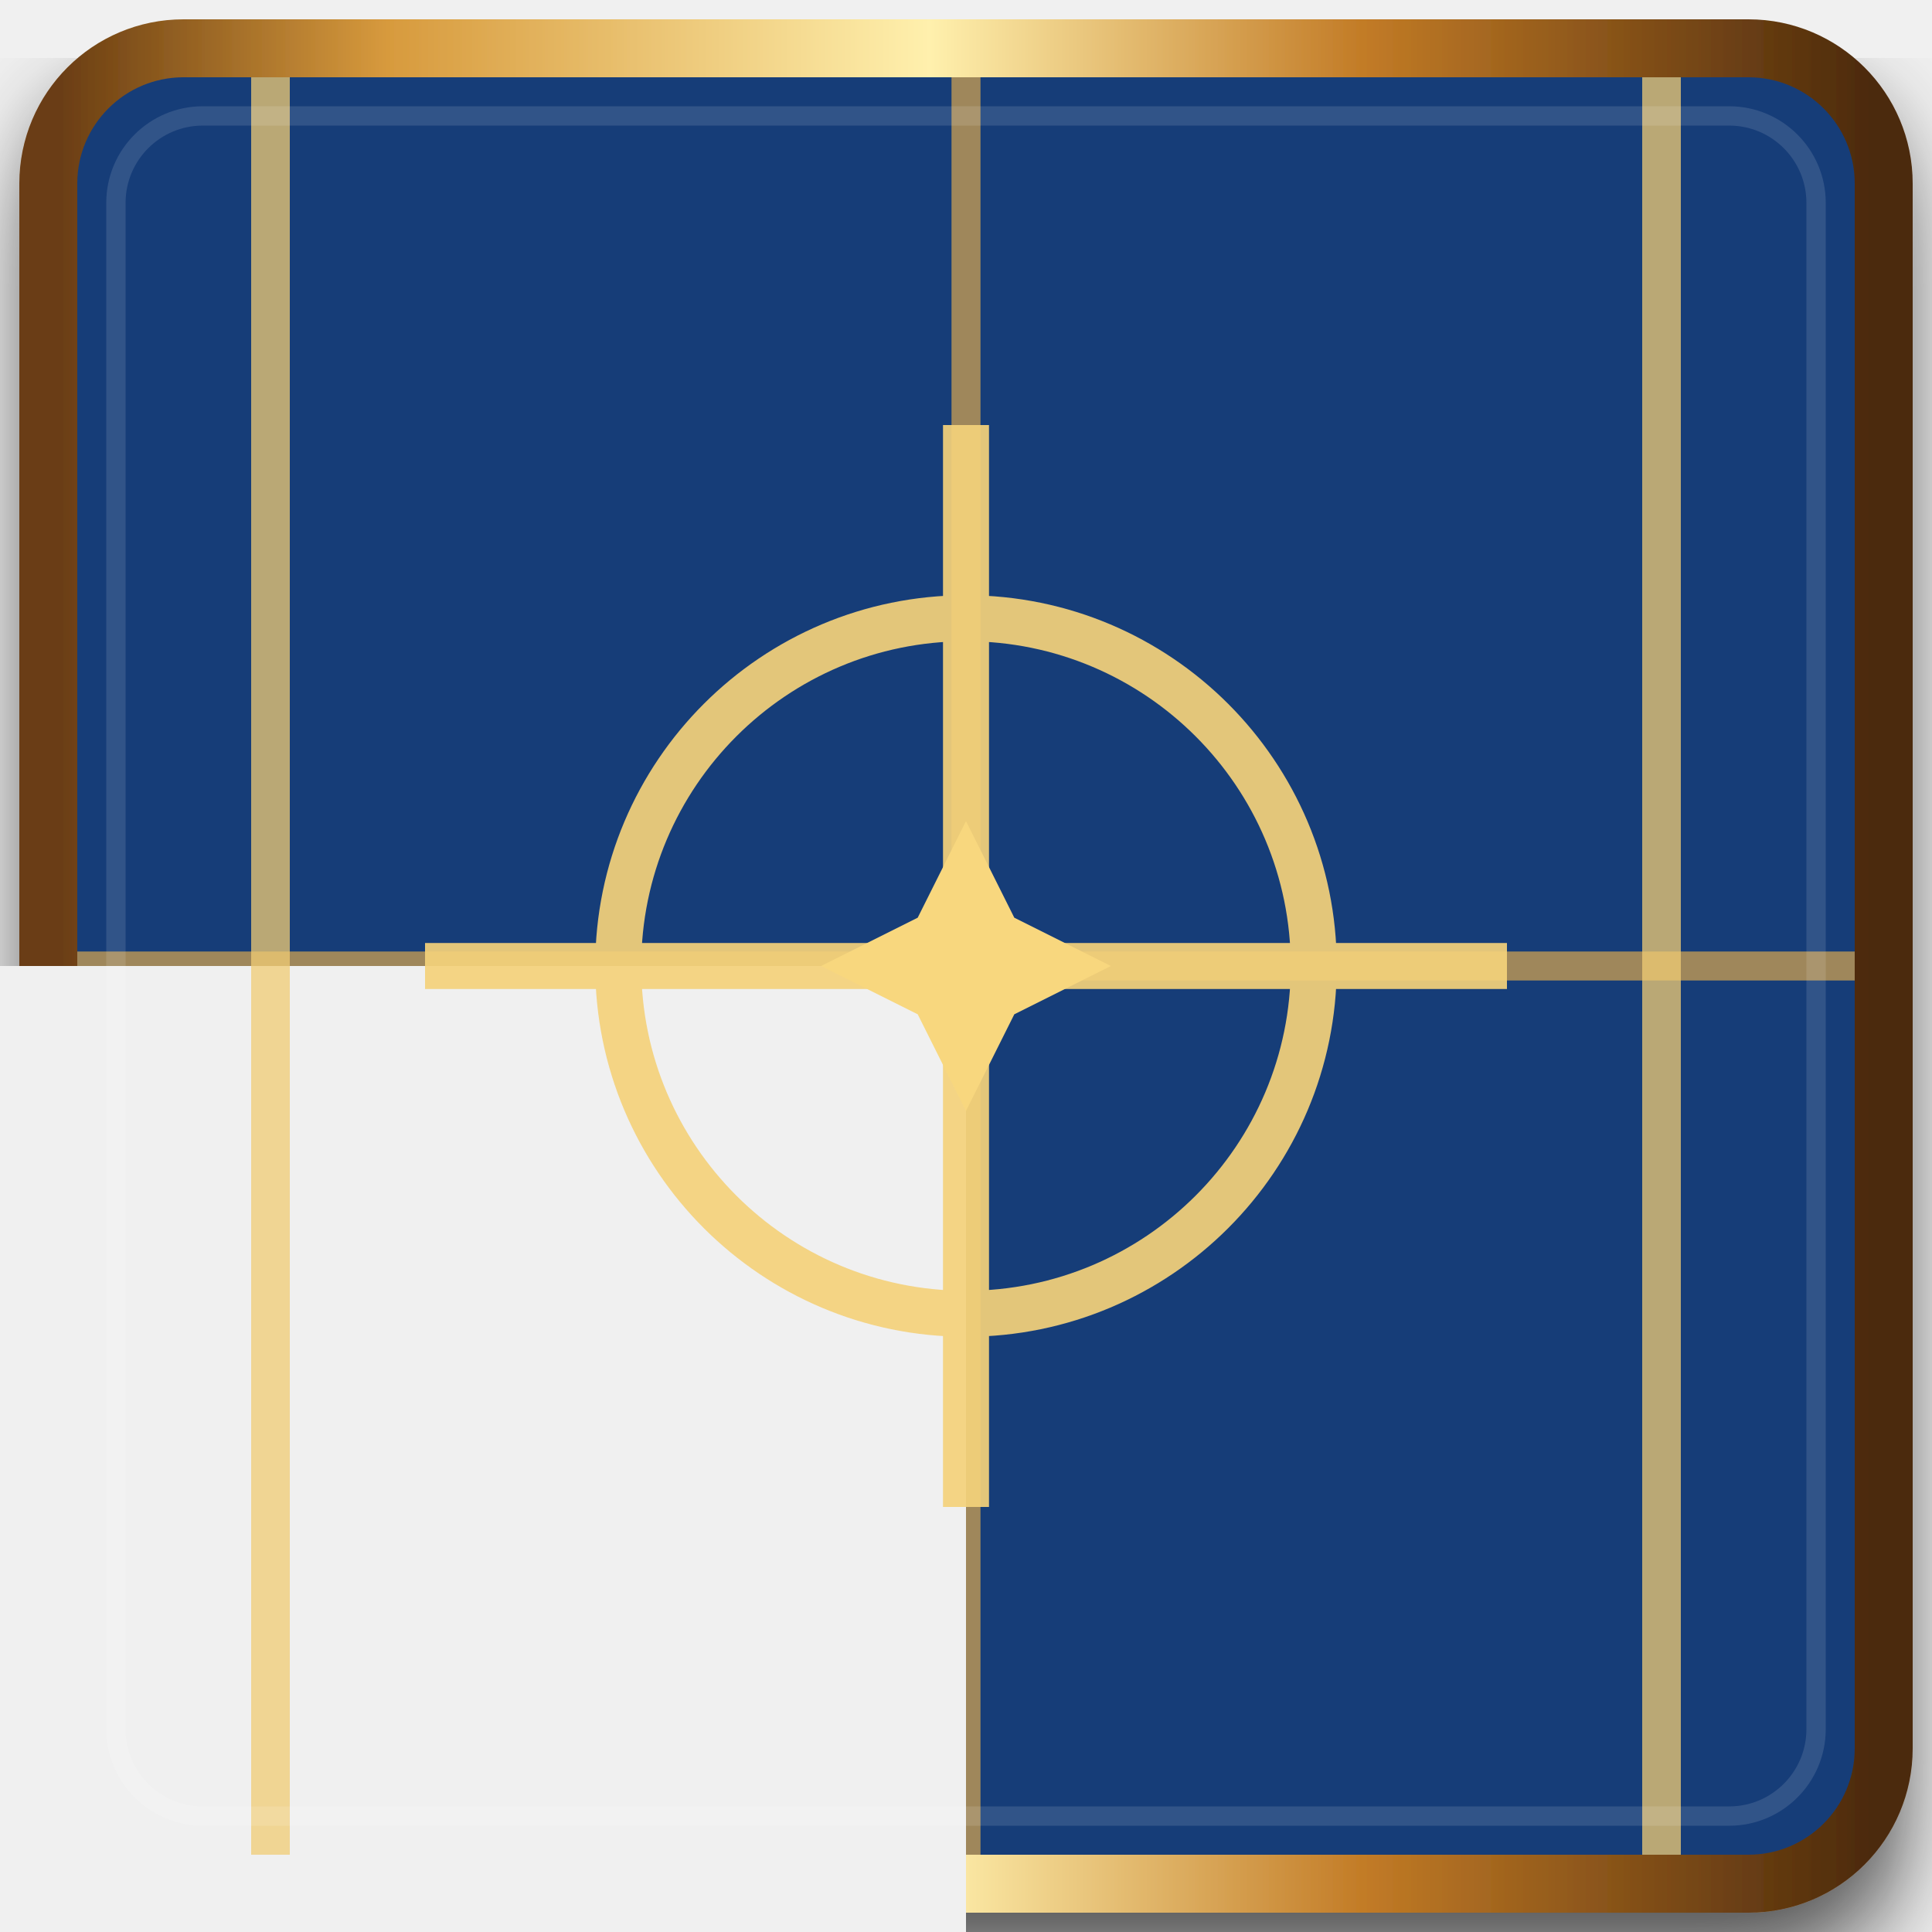
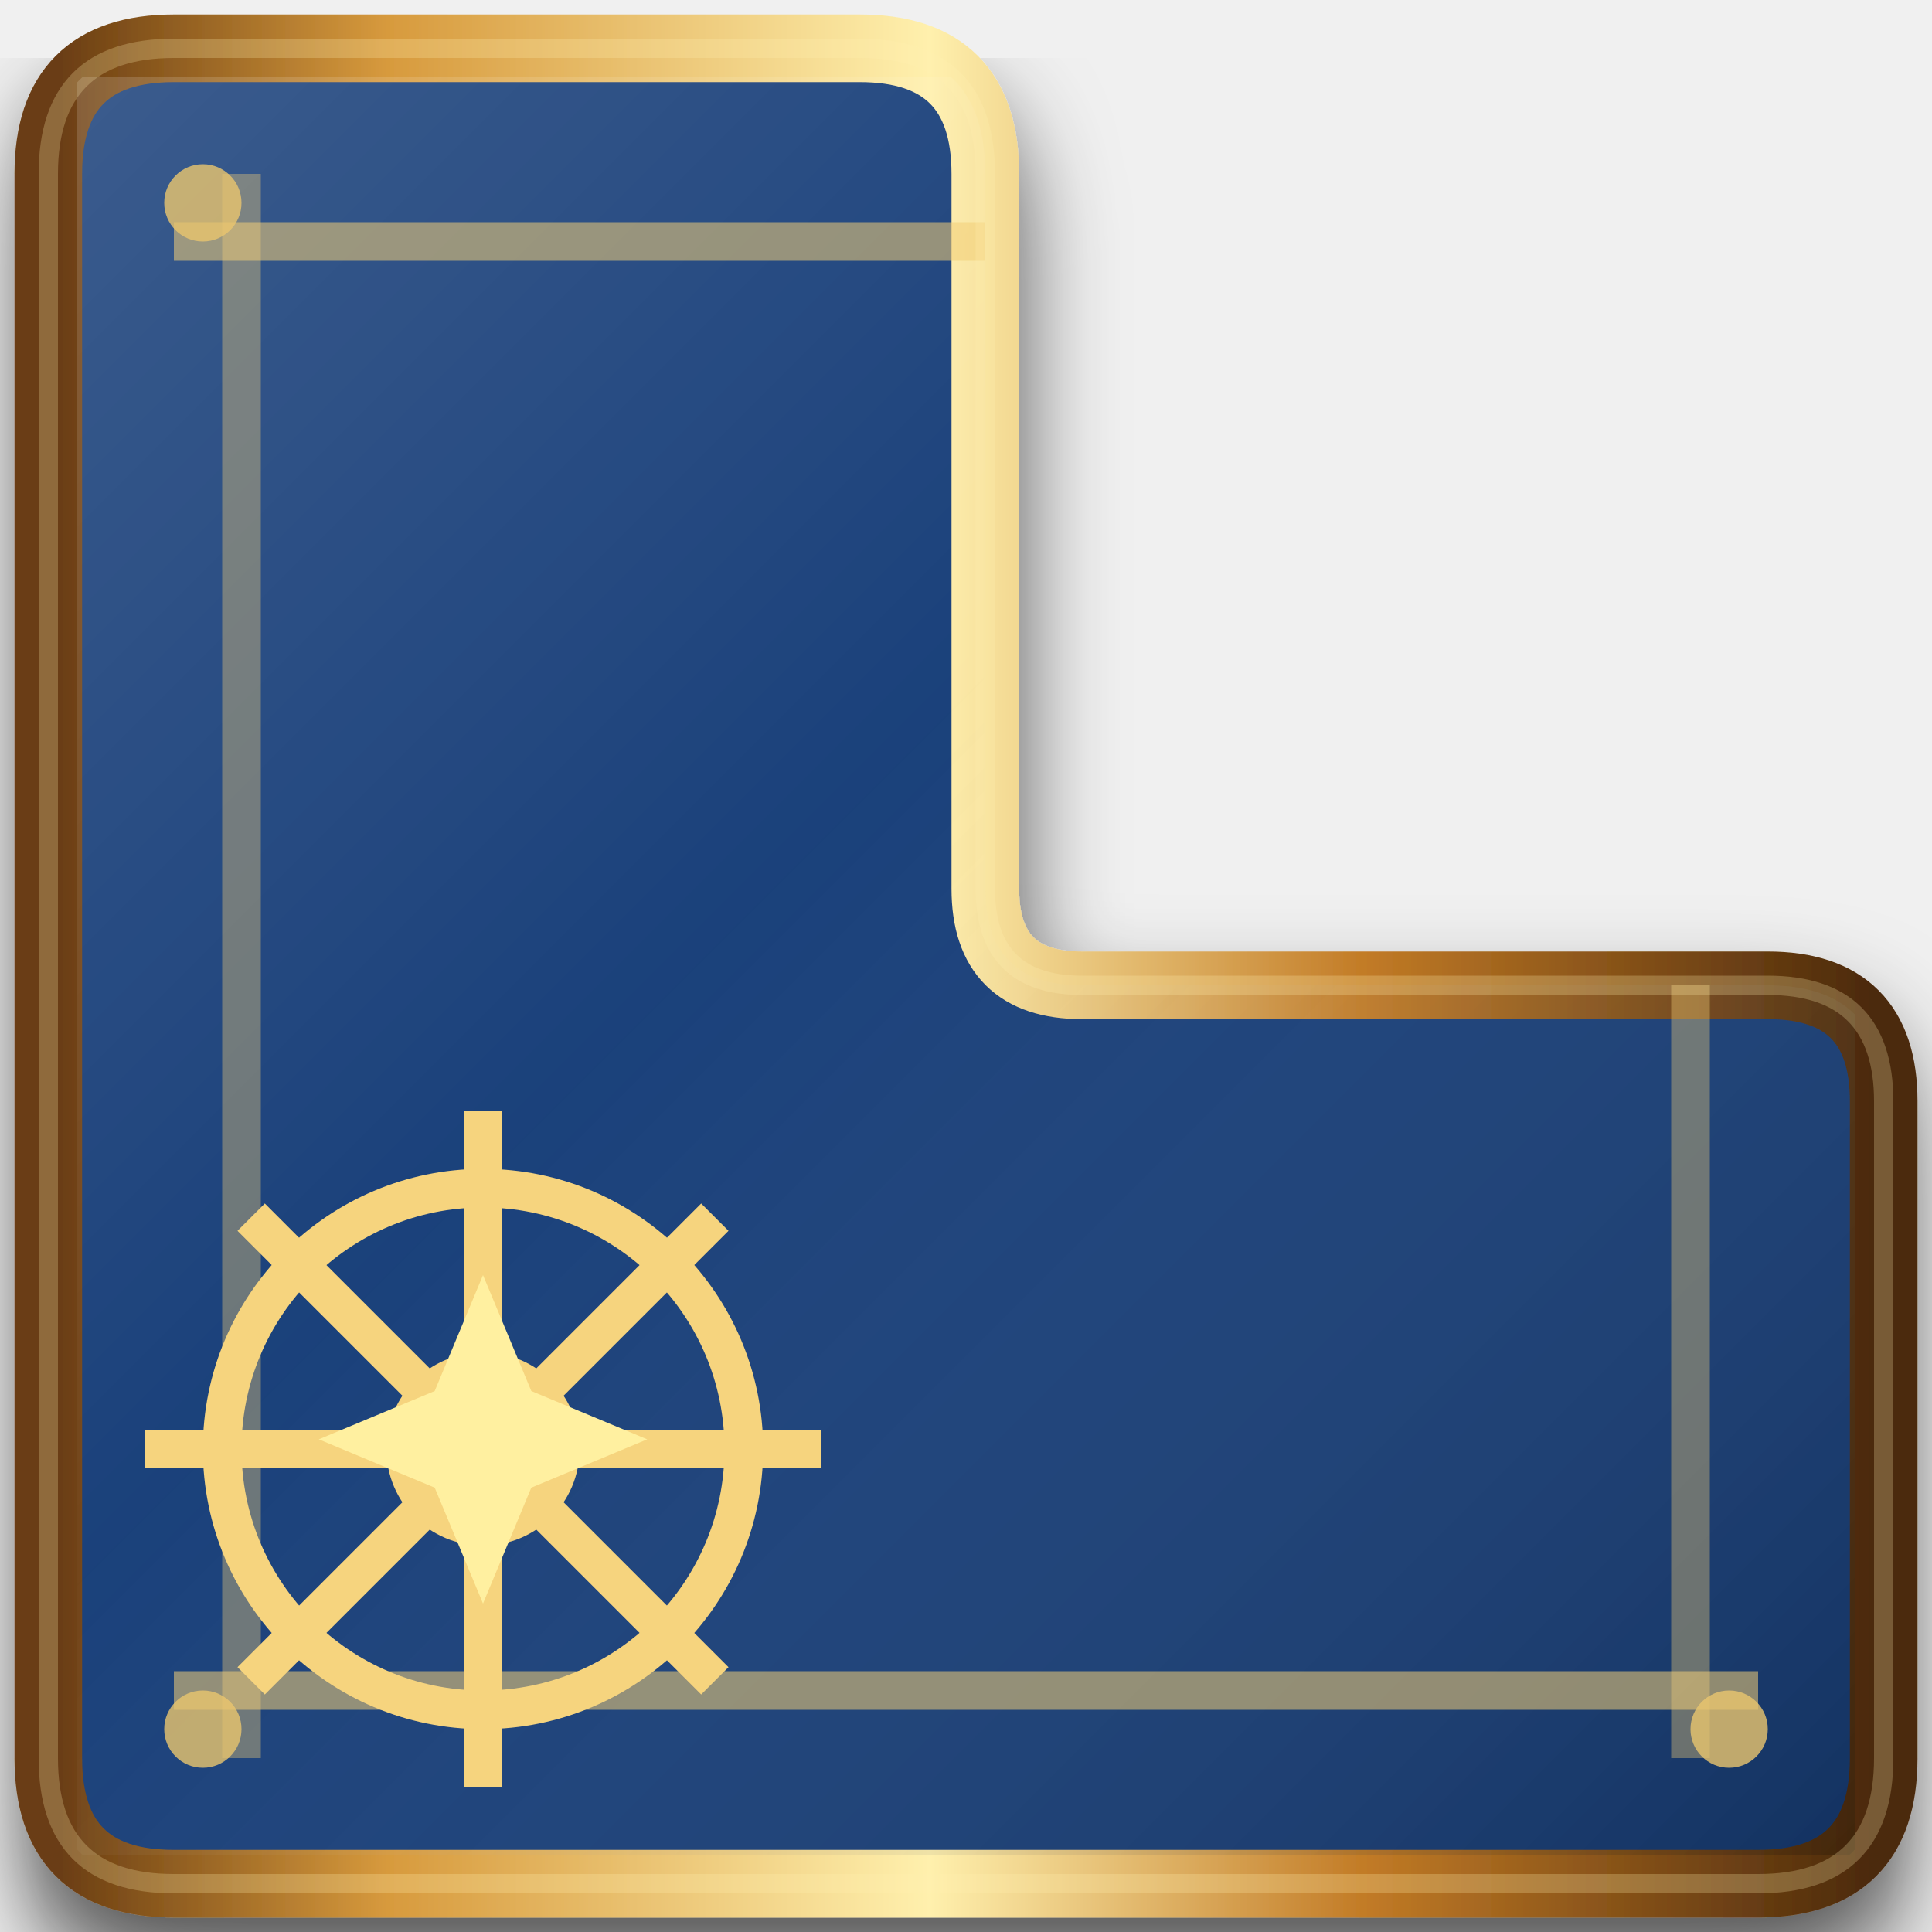
<svg xmlns="http://www.w3.org/2000/svg" viewBox="0 0 200 200">
  <defs>
    <linearGradient id="gold" x1="0" x2="1">
      <stop stop-color="#6b3e12" />
      <stop offset=".18" stop-color="#d79a3d" />
      <stop offset=".48" stop-color="#fff0ad" />
      <stop offset=".72" stop-color="#c27b26" />
      <stop offset="1" stop-color="#4c2a0c" />
    </linearGradient>
-     <linearGradient id="navy" x1="0" y1="0" x2="0" y2="1">
-       <stop stop-color="#173d70" />
-       <stop offset=".45" stop-color="#0b2b54" />
-       <stop offset="1" stop-color="#041426" />
+     <linearGradient id="shine" x1="0" y1="0" x2="1" y2="1">
+       <stop stop-color="#fff" stop-opacity=".16" />
+       <stop offset=".42" stop-color="#fff" stop-opacity=".02" />
+       <stop offset="1" stop-color="#000" stop-opacity=".2" />
    </linearGradient>
-     <linearGradient id="paper" x1="0" y1="0" x2="1" y2="1">
-       <stop stop-color="#fff8dc" />
-       <stop offset=".42" stop-color="#eadfbd" />
-       <stop offset="1" stop-color="#cdbb8e" />
-     </linearGradient>
-     <filter id="shadow" x="-30%" y="-30%" width="160%" height="180%">
+     <filter id="shadow" x="-20%" y="-20%" width="150%" height="160%">
      <feDropShadow dx="0" dy="6" stdDeviation="5" flood-color="#000" flood-opacity=".65" />
    </filter>
-     <filter id="glow" x="-80%" y="-80%" width="260%" height="260%">
-       <feGaussianBlur stdDeviation="7" />
-     </filter>
+     <clipPath id="shapeClip">
+       <path d="M18 5H89Q102 5 102 18V92Q102 102 112 102H183Q195 102 195 114V182Q195 195 182 195H18Q5 195 5 182V18Q5 5 18 5Z" />
+     </clipPath>
  </defs>
-   <mask id="m">
-     <rect width="200" height="200" fill="white" />
-     <path d="M0 100H100V200H0Z" fill="black" />
-   </mask>
-   <g mask="url(#m)">
-     <rect x="5" y="5" width="190" height="190" rx="14" fill="#173c78" stroke="url(#gold)" stroke-width="6" filter="url(#shadow)" />
-     <path d="M100 8V192M8 100H192" stroke="#d8a74f" stroke-width="3" opacity=".7" />
+   <path d="M18 5H89Q102 5 102 18V92Q102 102 112 102H183Q195 102 195 114V182Q195 195 182 195H18Q5 195 5 182V18Q5 5 18 5Z" fill="#173c78" stroke="url(#gold)" stroke-width="7" stroke-linejoin="round" filter="url(#shadow)" />
+   <g clip-path="url(#shapeClip)">
+     <rect x="8" y="8" width="184" height="184" fill="url(#shine)" />
+     <path d="M18 25H182M18 175H182" fill="none" stroke="#f2cd76" stroke-width="4" opacity=".55" />
+     <path d="M25 18V182M175 18V182" fill="none" stroke="#f2cd76" stroke-width="4" opacity=".38" />
+     <g fill="#eac66e" opacity=".8">
+       <circle cx="21" cy="21" r="4" />
+       <circle cx="179" cy="21" r="4" />
+       <circle cx="21" cy="179" r="4" />
+       <circle cx="179" cy="179" r="4" />
+     </g>
  </g>
-   <path d="M28 8v184M172 8v184" stroke="#f0cc74" stroke-width="4" opacity=".75" />
-   <g fill="none" stroke="#f4d17b" stroke-width="4.762" opacity=".92">
-     <circle cx="100" cy="100" r="36" />
-     <path d="M100 44v112M44 100h112" />
+   <g transform="translate(50 150)" fill="none" stroke="#f6d47e" stroke-width="4">
+     <circle r="27" />
+     <circle r="8" />
+     <path d="M0-35V35M-35 0H35M-24-24L24 24M24-24L-24 24" />
  </g>
-   <path d="M100 85l5 10 10 5-10 5-5 10-5-10-10-5 10-5Z" fill="#f8d77e" />
-   <rect x="12" y="12" width="176" height="176" rx="9" fill="none" stroke="#ffffff" stroke-opacity=".12" stroke-width="2" />
+   <path d="M50 132l5 12 12 5-12 5-5 12-5-12-12-5 12-5Z" fill="#fff0a0" />
+   <path d="M18 5H89Q102 5 102 18V92Q102 102 112 102H183Q195 102 195 114V182Q195 195 182 195H18Q5 195 5 182V18Q5 5 18 5Z" fill="none" stroke="#fff1b0" stroke-opacity=".25" stroke-width="2" stroke-linejoin="round" />
</svg>
